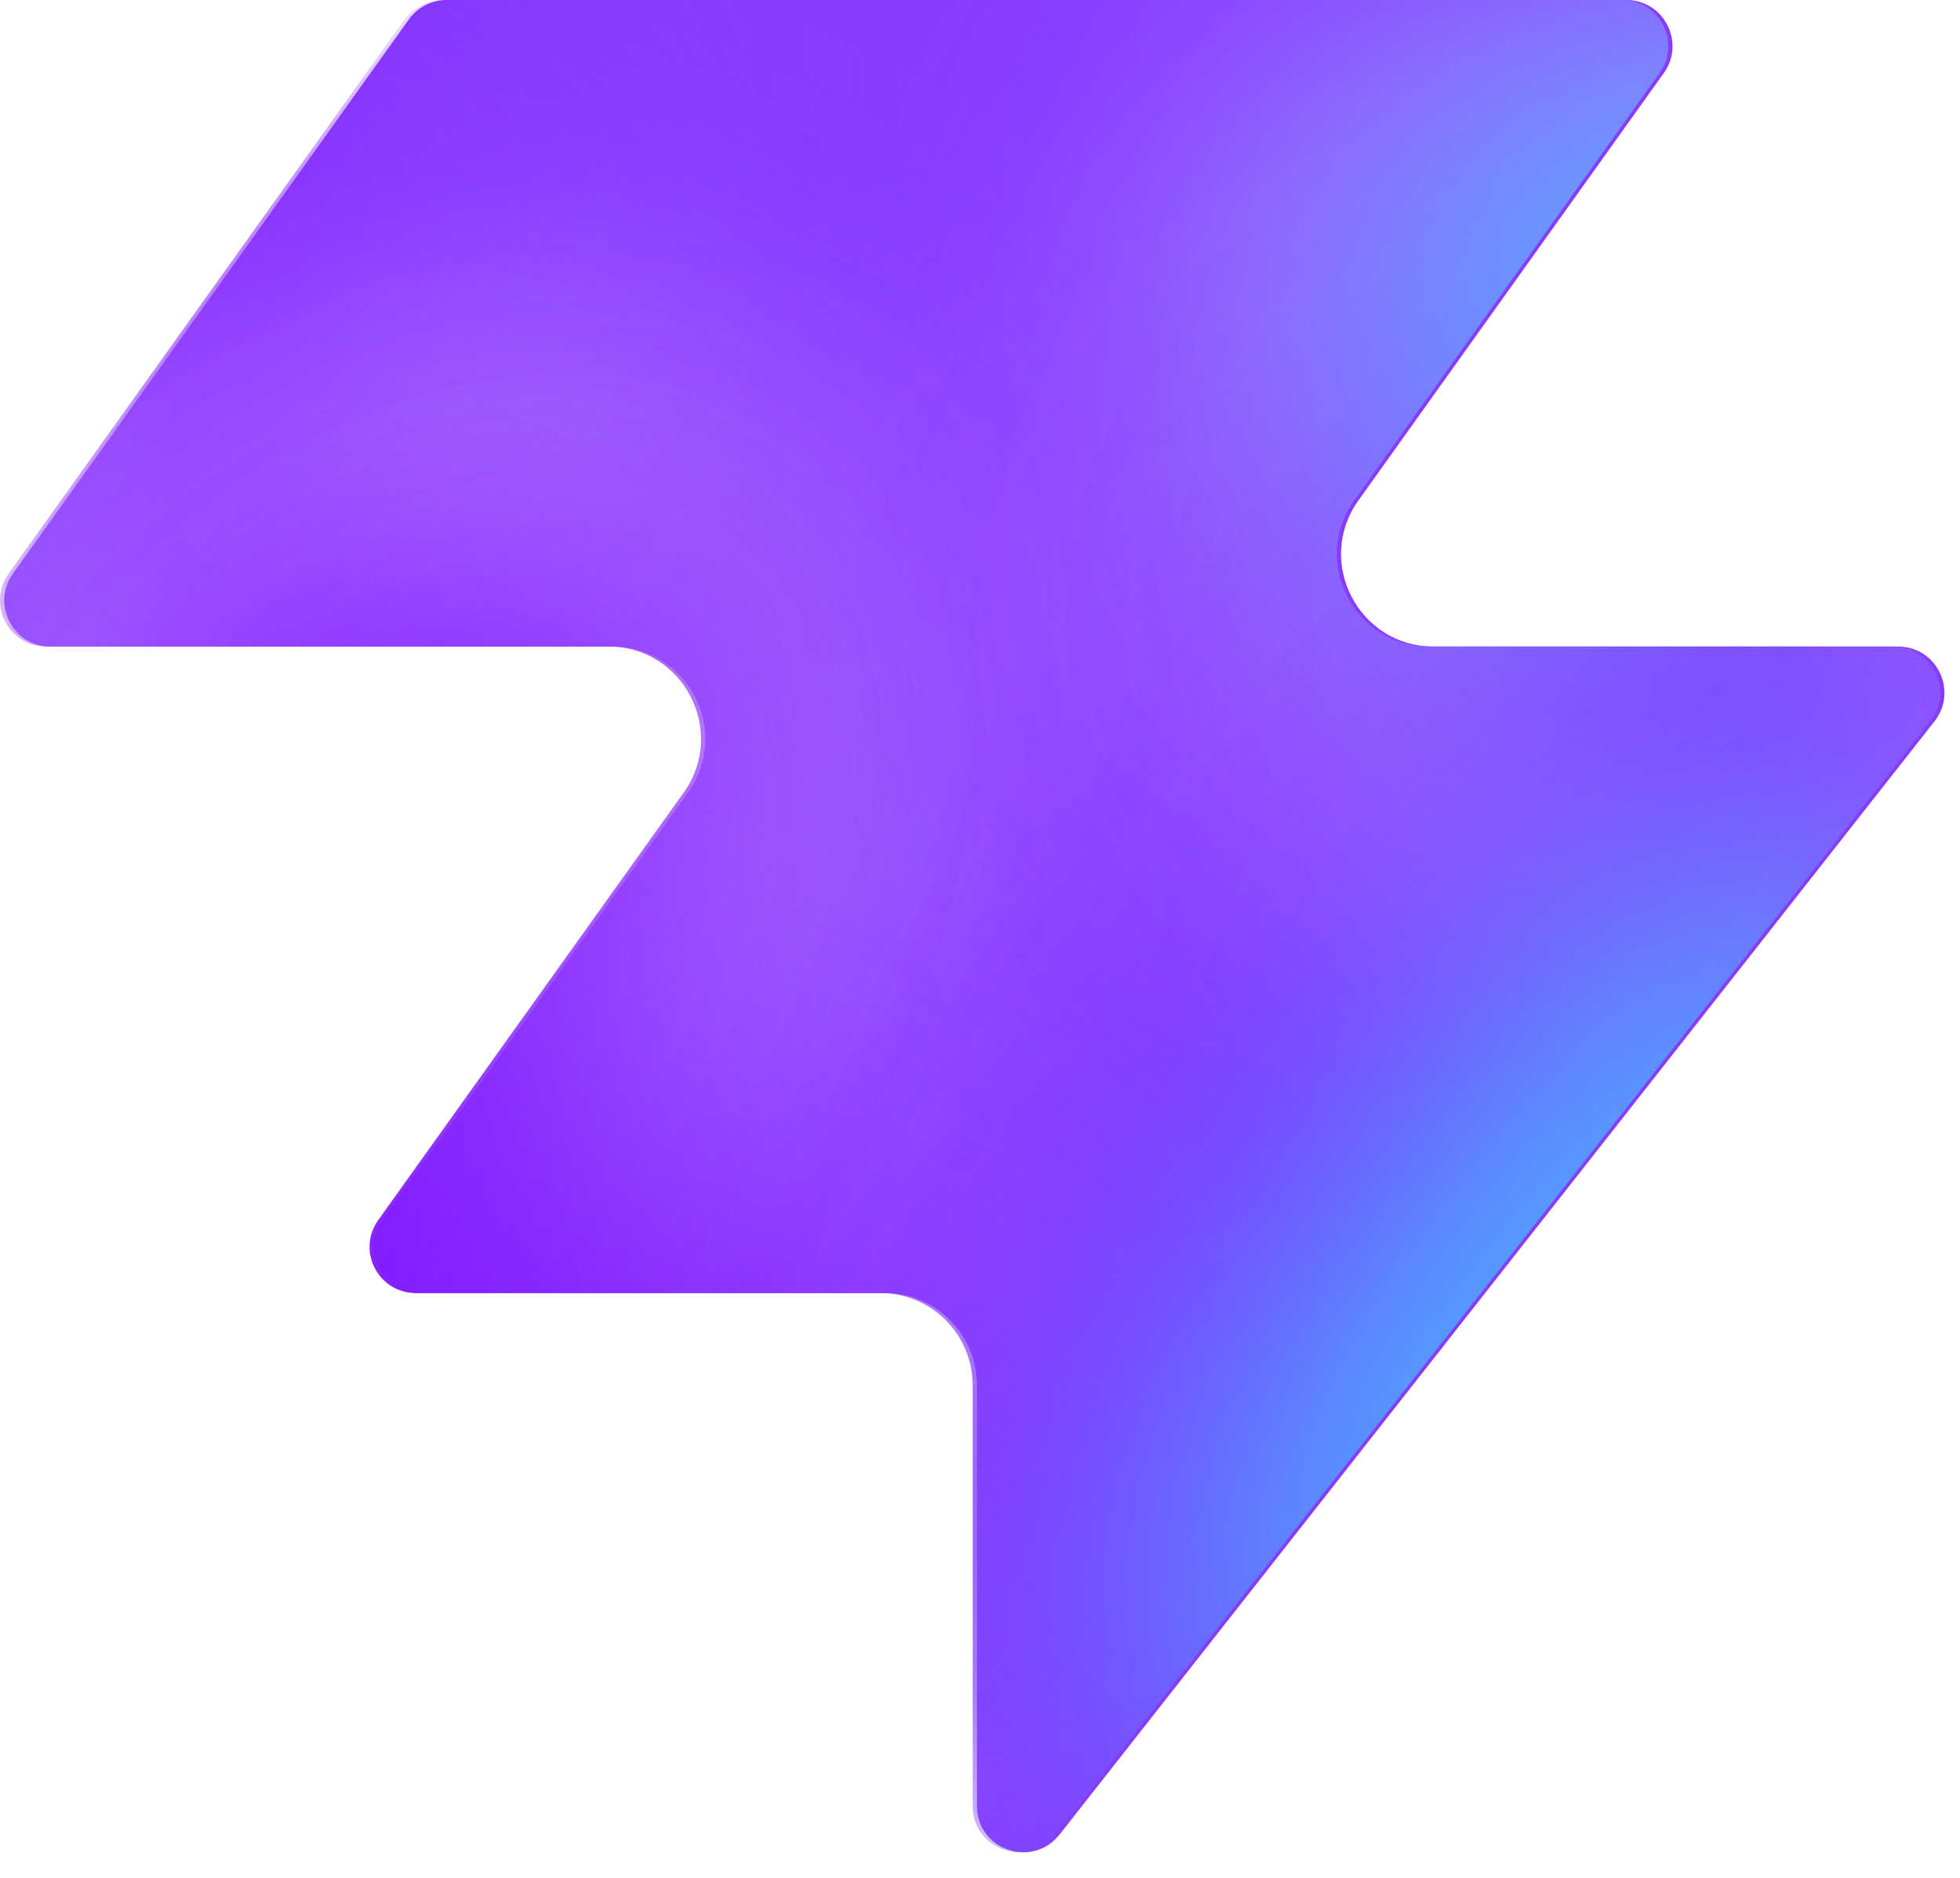
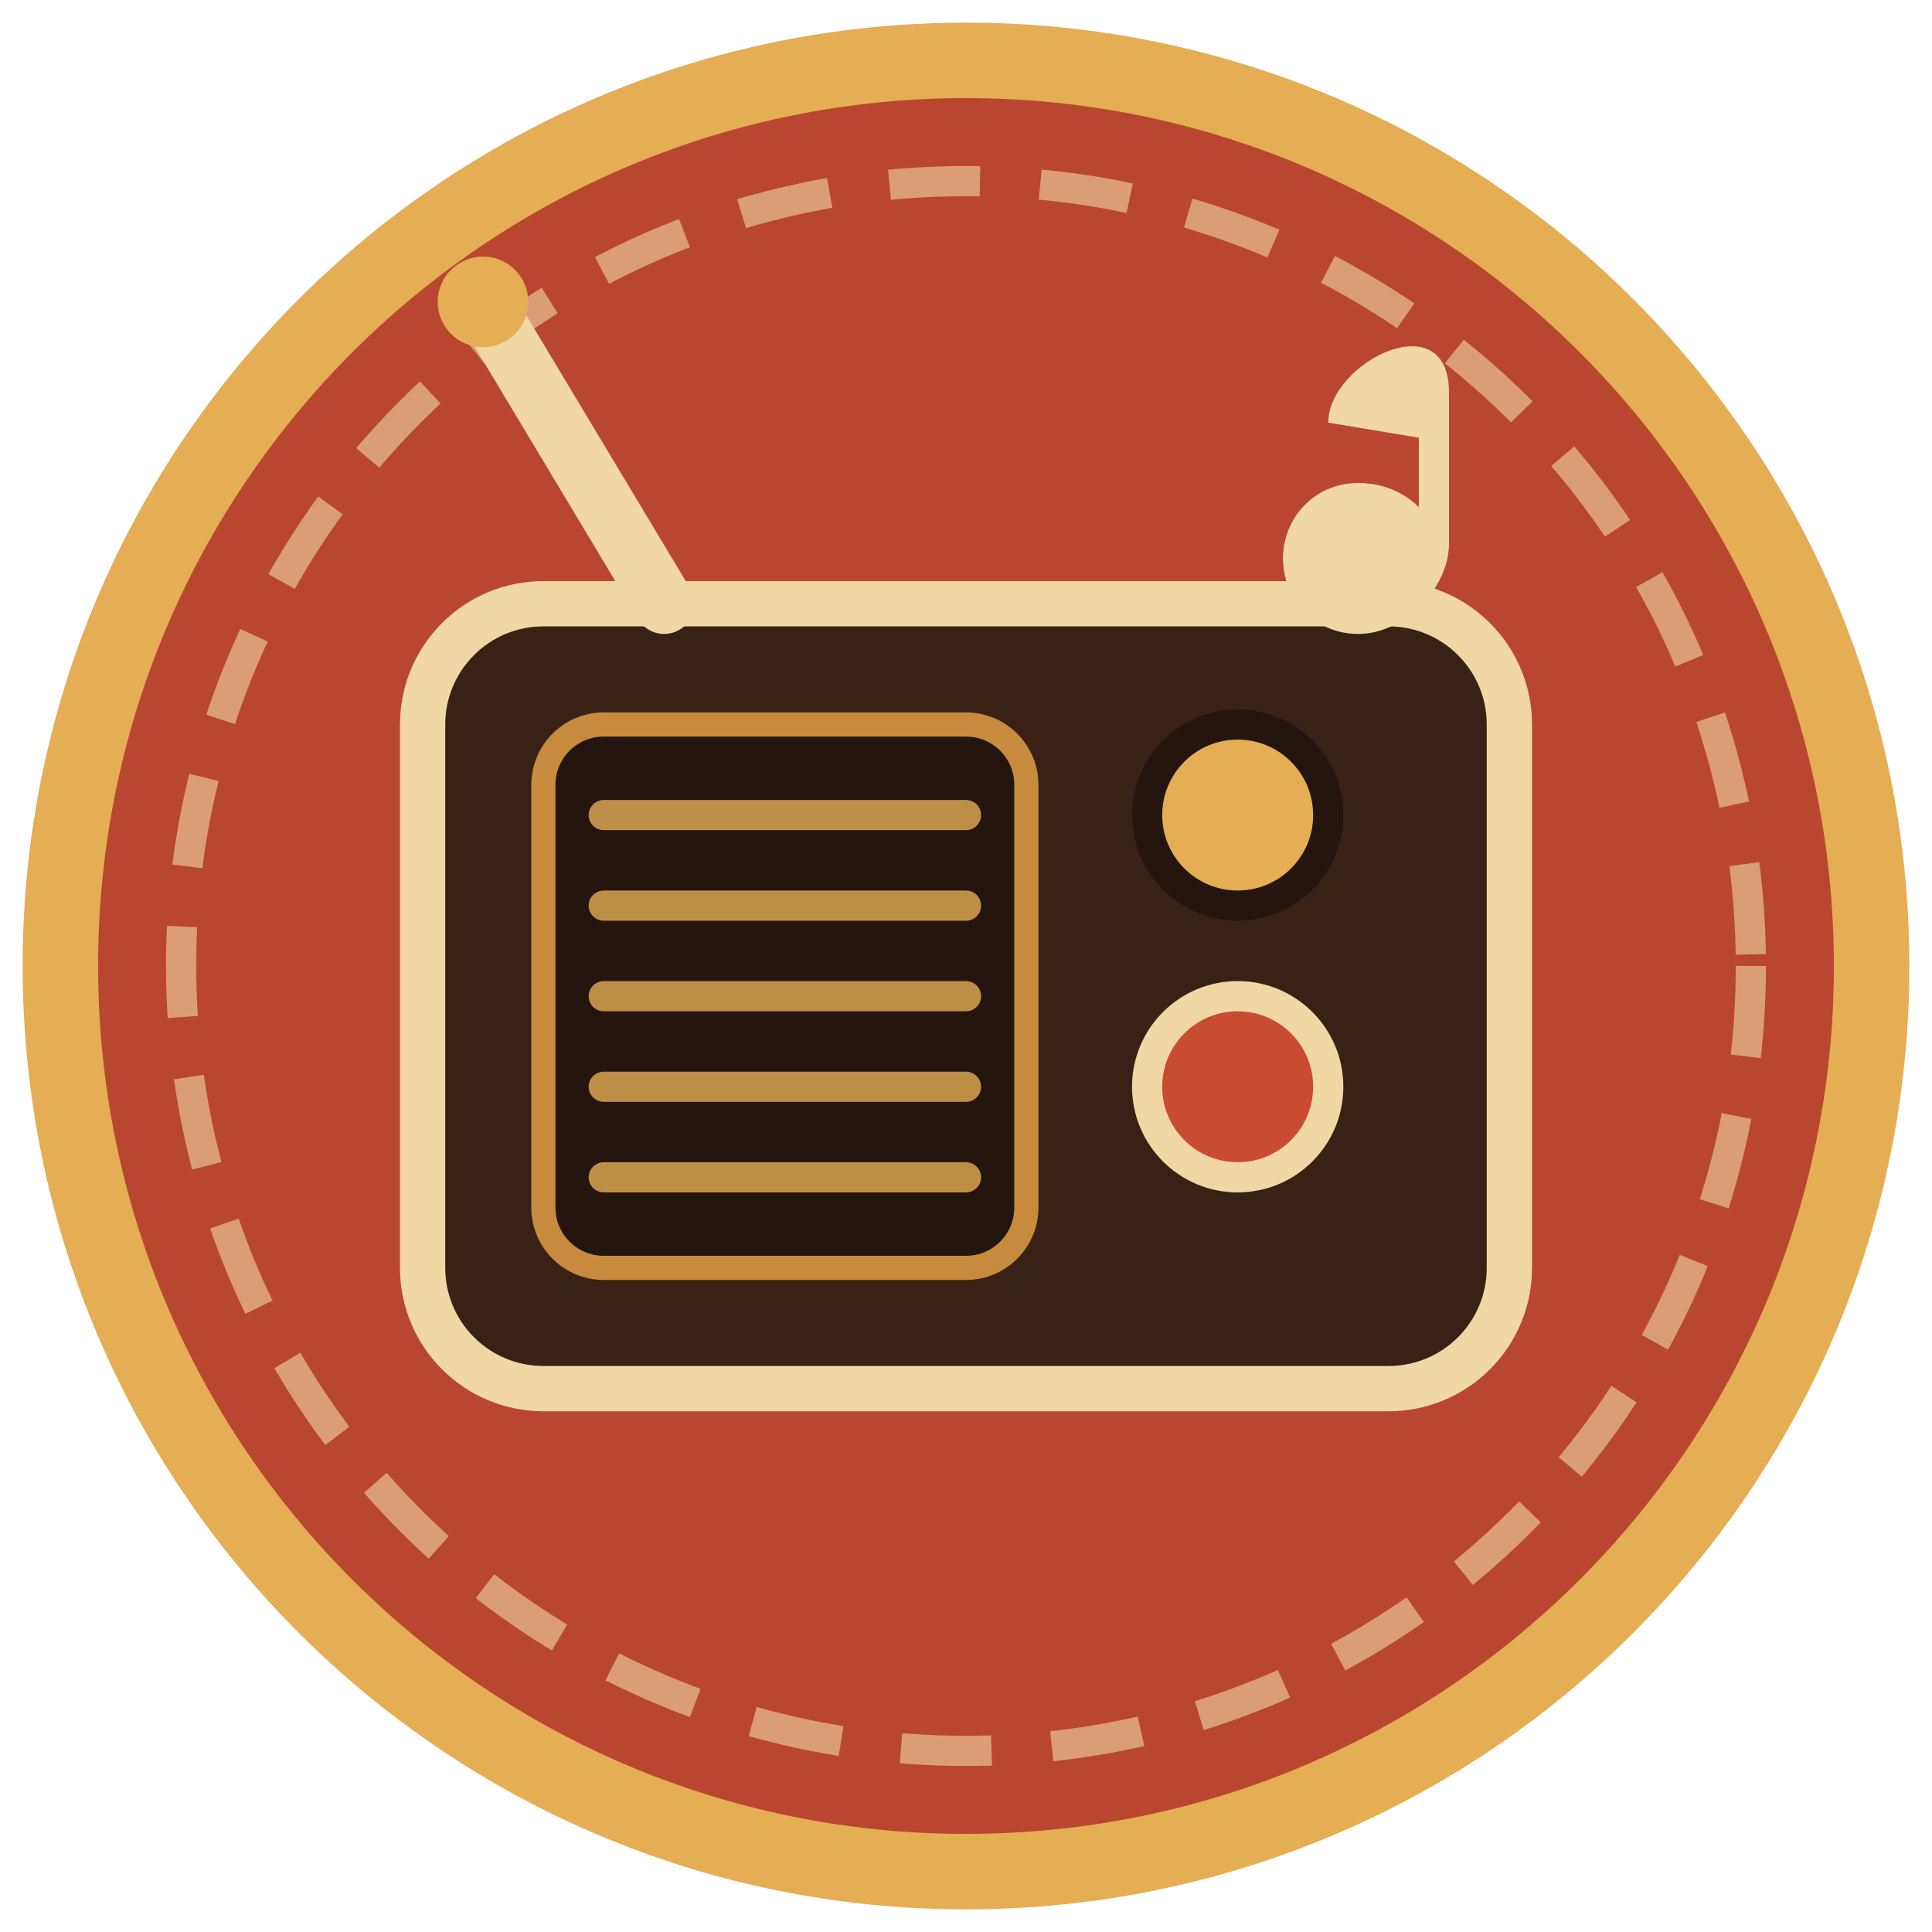
- <svg xmlns="http://www.w3.org/2000/svg" width="48" height="46" fill="none" viewBox="0 0 48 46">
-   <path fill="#863bff" d="M25.946 44.938c-.664.845-2.021.375-2.021-.698V33.937a2.26 2.26 0 0 0-2.262-2.262H10.287c-.92 0-1.456-1.04-.92-1.788l7.48-10.471c1.07-1.497 0-3.578-1.842-3.578H1.237c-.92 0-1.456-1.04-.92-1.788L10.013.474c.214-.297.556-.474.92-.474h28.894c.92 0 1.456 1.04.92 1.788l-7.48 10.471c-1.07 1.498 0 3.579 1.842 3.579h11.377c.943 0 1.473 1.088.89 1.83L25.947 44.94z" style="fill:#863bff;fill:color(display-p3 .525 .23 1);fill-opacity:1" />
-   <mask id="a" width="48" height="46" x="0" y="0" maskUnits="userSpaceOnUse" style="mask-type:alpha">
-     <path fill="#000" d="M25.842 44.938c-.664.844-2.021.375-2.021-.698V33.937a2.26 2.26 0 0 0-2.262-2.262H10.183c-.92 0-1.456-1.04-.92-1.788l7.48-10.471c1.07-1.498 0-3.579-1.842-3.579H1.133c-.92 0-1.456-1.04-.92-1.787L9.91.473c.214-.297.556-.474.92-.474h28.894c.92 0 1.456 1.04.92 1.788l-7.48 10.471c-1.07 1.498 0 3.578 1.842 3.578h11.377c.943 0 1.473 1.088.89 1.832L25.843 44.94z" style="fill:#000;fill-opacity:1" />
-   </mask>
-   <g mask="url(#a)">
-     <g filter="url(#b)">
-       <ellipse cx="5.508" cy="14.704" fill="#ede6ff" rx="5.508" ry="14.704" style="fill:#ede6ff;fill:color(display-p3 .927 .903 1);fill-opacity:1" transform="matrix(.00324 1 1 -.00324 -4.47 31.516)" />
-     </g>
-     <g filter="url(#c)">
-       <ellipse cx="10.399" cy="29.851" fill="#ede6ff" rx="10.399" ry="29.851" style="fill:#ede6ff;fill:color(display-p3 .927 .903 1);fill-opacity:1" transform="matrix(.00324 1 1 -.00324 -39.328 7.883)" />
-     </g>
-     <g filter="url(#d)">
-       <ellipse cx="5.508" cy="30.487" fill="#7e14ff" rx="5.508" ry="30.487" style="fill:#7e14ff;fill:color(display-p3 .492 .077 1);fill-opacity:1" transform="rotate(89.814 -25.913 -14.639)scale(1 -1)" />
-     </g>
-     <g filter="url(#e)">
-       <ellipse cx="5.508" cy="30.599" fill="#7e14ff" rx="5.508" ry="30.599" style="fill:#7e14ff;fill:color(display-p3 .492 .077 1);fill-opacity:1" transform="rotate(89.814 -32.644 -3.334)scale(1 -1)" />
-     </g>
-     <g filter="url(#f)">
-       <ellipse cx="5.508" cy="30.599" fill="#7e14ff" rx="5.508" ry="30.599" style="fill:#7e14ff;fill:color(display-p3 .492 .077 1);fill-opacity:1" transform="matrix(.00324 1 1 -.00324 -34.34 30.47)" />
-     </g>
-     <g filter="url(#g)">
-       <ellipse cx="14.072" cy="22.078" fill="#ede6ff" rx="14.072" ry="22.078" style="fill:#ede6ff;fill:color(display-p3 .927 .903 1);fill-opacity:1" transform="rotate(93.35 24.506 48.493)scale(-1 1)" />
-     </g>
-     <g filter="url(#h)">
-       <ellipse cx="3.47" cy="21.501" fill="#7e14ff" rx="3.47" ry="21.501" style="fill:#7e14ff;fill:color(display-p3 .492 .077 1);fill-opacity:1" transform="rotate(89.009 28.708 47.59)scale(-1 1)" />
-     </g>
-     <g filter="url(#i)">
-       <ellipse cx="3.47" cy="21.501" fill="#7e14ff" rx="3.47" ry="21.501" style="fill:#7e14ff;fill:color(display-p3 .492 .077 1);fill-opacity:1" transform="rotate(89.009 28.708 47.59)scale(-1 1)" />
-     </g>
-     <g filter="url(#j)">
-       <ellipse cx=".387" cy="8.972" fill="#7e14ff" rx="4.407" ry="29.108" style="fill:#7e14ff;fill:color(display-p3 .492 .077 1);fill-opacity:1" transform="rotate(39.51 .387 8.972)" />
-     </g>
-     <g filter="url(#k)">
-       <ellipse cx="47.523" cy="-6.092" fill="#7e14ff" rx="4.407" ry="29.108" style="fill:#7e14ff;fill:color(display-p3 .492 .077 1);fill-opacity:1" transform="rotate(37.892 47.523 -6.092)" />
-     </g>
-     <g filter="url(#l)">
-       <ellipse cx="41.412" cy="6.333" fill="#47bfff" rx="5.971" ry="9.665" style="fill:#47bfff;fill:color(display-p3 .28 .748 1);fill-opacity:1" transform="rotate(37.892 41.412 6.333)" />
-     </g>
-     <g filter="url(#m)">
-       <ellipse cx="-1.879" cy="38.332" fill="#7e14ff" rx="4.407" ry="29.108" style="fill:#7e14ff;fill:color(display-p3 .492 .077 1);fill-opacity:1" transform="rotate(37.892 -1.88 38.332)" />
-     </g>
-     <g filter="url(#n)">
-       <ellipse cx="-1.879" cy="38.332" fill="#7e14ff" rx="4.407" ry="29.108" style="fill:#7e14ff;fill:color(display-p3 .492 .077 1);fill-opacity:1" transform="rotate(37.892 -1.88 38.332)" />
-     </g>
-     <g filter="url(#o)">
-       <ellipse cx="35.651" cy="29.907" fill="#7e14ff" rx="4.407" ry="29.108" style="fill:#7e14ff;fill:color(display-p3 .492 .077 1);fill-opacity:1" transform="rotate(37.892 35.651 29.907)" />
-     </g>
-     <g filter="url(#p)">
-       <ellipse cx="38.418" cy="32.4" fill="#47bfff" rx="5.971" ry="15.297" style="fill:#47bfff;fill:color(display-p3 .28 .748 1);fill-opacity:1" transform="rotate(37.892 38.418 32.4)" />
-     </g>
-   </g>
-   <defs>
-     <filter id="b" width="60.045" height="41.654" x="-19.77" y="16.149" color-interpolation-filters="sRGB" filterUnits="userSpaceOnUse">
-       <feFlood flood-opacity="0" result="BackgroundImageFix" />
-       <feBlend in="SourceGraphic" in2="BackgroundImageFix" result="shape" />
-       <feGaussianBlur result="effect1_foregroundBlur_2002_17158" stdDeviation="7.659" />
-     </filter>
-     <filter id="c" width="90.34" height="51.437" x="-54.613" y="-7.533" color-interpolation-filters="sRGB" filterUnits="userSpaceOnUse">
-       <feFlood flood-opacity="0" result="BackgroundImageFix" />
-       <feBlend in="SourceGraphic" in2="BackgroundImageFix" result="shape" />
-       <feGaussianBlur result="effect1_foregroundBlur_2002_17158" stdDeviation="7.659" />
-     </filter>
-     <filter id="d" width="79.355" height="29.4" x="-49.64" y="2.03" color-interpolation-filters="sRGB" filterUnits="userSpaceOnUse">
-       <feFlood flood-opacity="0" result="BackgroundImageFix" />
-       <feBlend in="SourceGraphic" in2="BackgroundImageFix" result="shape" />
-       <feGaussianBlur result="effect1_foregroundBlur_2002_17158" stdDeviation="4.596" />
-     </filter>
-     <filter id="e" width="79.579" height="29.4" x="-45.045" y="20.029" color-interpolation-filters="sRGB" filterUnits="userSpaceOnUse">
-       <feFlood flood-opacity="0" result="BackgroundImageFix" />
-       <feBlend in="SourceGraphic" in2="BackgroundImageFix" result="shape" />
-       <feGaussianBlur result="effect1_foregroundBlur_2002_17158" stdDeviation="4.596" />
-     </filter>
-     <filter id="f" width="79.579" height="29.4" x="-43.513" y="21.178" color-interpolation-filters="sRGB" filterUnits="userSpaceOnUse">
-       <feFlood flood-opacity="0" result="BackgroundImageFix" />
-       <feBlend in="SourceGraphic" in2="BackgroundImageFix" result="shape" />
-       <feGaussianBlur result="effect1_foregroundBlur_2002_17158" stdDeviation="4.596" />
-     </filter>
-     <filter id="g" width="74.749" height="58.852" x="15.756" y="-17.901" color-interpolation-filters="sRGB" filterUnits="userSpaceOnUse">
-       <feFlood flood-opacity="0" result="BackgroundImageFix" />
-       <feBlend in="SourceGraphic" in2="BackgroundImageFix" result="shape" />
-       <feGaussianBlur result="effect1_foregroundBlur_2002_17158" stdDeviation="7.659" />
-     </filter>
-     <filter id="h" width="61.377" height="25.362" x="23.548" y="2.284" color-interpolation-filters="sRGB" filterUnits="userSpaceOnUse">
-       <feFlood flood-opacity="0" result="BackgroundImageFix" />
-       <feBlend in="SourceGraphic" in2="BackgroundImageFix" result="shape" />
-       <feGaussianBlur result="effect1_foregroundBlur_2002_17158" stdDeviation="4.596" />
-     </filter>
-     <filter id="i" width="61.377" height="25.362" x="23.548" y="2.284" color-interpolation-filters="sRGB" filterUnits="userSpaceOnUse">
-       <feFlood flood-opacity="0" result="BackgroundImageFix" />
-       <feBlend in="SourceGraphic" in2="BackgroundImageFix" result="shape" />
-       <feGaussianBlur result="effect1_foregroundBlur_2002_17158" stdDeviation="4.596" />
-     </filter>
-     <filter id="j" width="56.045" height="63.649" x="-27.636" y="-22.853" color-interpolation-filters="sRGB" filterUnits="userSpaceOnUse">
-       <feFlood flood-opacity="0" result="BackgroundImageFix" />
-       <feBlend in="SourceGraphic" in2="BackgroundImageFix" result="shape" />
-       <feGaussianBlur result="effect1_foregroundBlur_2002_17158" stdDeviation="4.596" />
-     </filter>
-     <filter id="k" width="54.814" height="64.646" x="20.116" y="-38.415" color-interpolation-filters="sRGB" filterUnits="userSpaceOnUse">
-       <feFlood flood-opacity="0" result="BackgroundImageFix" />
-       <feBlend in="SourceGraphic" in2="BackgroundImageFix" result="shape" />
-       <feGaussianBlur result="effect1_foregroundBlur_2002_17158" stdDeviation="4.596" />
-     </filter>
-     <filter id="l" width="33.541" height="35.313" x="24.641" y="-11.323" color-interpolation-filters="sRGB" filterUnits="userSpaceOnUse">
-       <feFlood flood-opacity="0" result="BackgroundImageFix" />
-       <feBlend in="SourceGraphic" in2="BackgroundImageFix" result="shape" />
-       <feGaussianBlur result="effect1_foregroundBlur_2002_17158" stdDeviation="4.596" />
-     </filter>
-     <filter id="m" width="54.814" height="64.646" x="-29.286" y="6.009" color-interpolation-filters="sRGB" filterUnits="userSpaceOnUse">
-       <feFlood flood-opacity="0" result="BackgroundImageFix" />
-       <feBlend in="SourceGraphic" in2="BackgroundImageFix" result="shape" />
-       <feGaussianBlur result="effect1_foregroundBlur_2002_17158" stdDeviation="4.596" />
-     </filter>
-     <filter id="n" width="54.814" height="64.646" x="-29.286" y="6.009" color-interpolation-filters="sRGB" filterUnits="userSpaceOnUse">
-       <feFlood flood-opacity="0" result="BackgroundImageFix" />
-       <feBlend in="SourceGraphic" in2="BackgroundImageFix" result="shape" />
-       <feGaussianBlur result="effect1_foregroundBlur_2002_17158" stdDeviation="4.596" />
-     </filter>
-     <filter id="o" width="54.814" height="64.646" x="8.244" y="-2.416" color-interpolation-filters="sRGB" filterUnits="userSpaceOnUse">
-       <feFlood flood-opacity="0" result="BackgroundImageFix" />
-       <feBlend in="SourceGraphic" in2="BackgroundImageFix" result="shape" />
-       <feGaussianBlur result="effect1_foregroundBlur_2002_17158" stdDeviation="4.596" />
-     </filter>
-     <filter id="p" width="39.409" height="43.623" x="18.713" y="10.588" color-interpolation-filters="sRGB" filterUnits="userSpaceOnUse">
-       <feFlood flood-opacity="0" result="BackgroundImageFix" />
-       <feBlend in="SourceGraphic" in2="BackgroundImageFix" result="shape" />
-       <feGaussianBlur result="effect1_foregroundBlur_2002_17158" stdDeviation="4.596" />
-     </filter>
-   </defs>
+ <svg xmlns="http://www.w3.org/2000/svg" viewBox="0 0 64 64" width="64" height="64" fill="none">
+   <circle cx="32" cy="32" r="30" fill="#B9472F" stroke="#E5AD54" stroke-width="2.5" />
+   <circle cx="32" cy="32" r="26" stroke="#F1D7A3" stroke-width="1" stroke-dasharray="3 2" opacity="0.6" />
+   <rect x="14" y="20" width="36" height="26" rx="4" fill="#3A2116" stroke="#F1D7A3" stroke-width="1.5" />
+   <line x1="22" y1="20" x2="16" y2="10" stroke="#F1D7A3" stroke-width="2" stroke-linecap="round" />
+   <circle cx="16" cy="10" r="1.5" fill="#E5AD54" />
+   <rect x="18" y="24" width="16" height="18" rx="2" fill="#24150F" stroke="#C88A3D" stroke-width="0.8" />
+   <line x1="20" y1="27" x2="32" y2="27" stroke="#E5AD54" stroke-width="1" stroke-linecap="round" opacity="0.8" />
+   <line x1="20" y1="30" x2="32" y2="30" stroke="#E5AD54" stroke-width="1" stroke-linecap="round" opacity="0.8" />
+   <line x1="20" y1="33" x2="32" y2="33" stroke="#E5AD54" stroke-width="1" stroke-linecap="round" opacity="0.8" />
+   <line x1="20" y1="36" x2="32" y2="36" stroke="#E5AD54" stroke-width="1" stroke-linecap="round" opacity="0.8" />
+   <line x1="20" y1="39" x2="32" y2="39" stroke="#E5AD54" stroke-width="1" stroke-linecap="round" opacity="0.8" />
+   <circle cx="41" cy="27" r="3" fill="#E5AD54" stroke="#24150F" stroke-width="1" />
+   <circle cx="41" cy="36" r="3" fill="#C94B32" stroke="#F1D7A3" stroke-width="1" />
+   <path d="M44 14 C 44 12, 48 10, 48 13 V 18 C 48 19.5, 46.5 21, 45 21 C 43.5 21, 42.5 19.8, 42.5 18.5 C 42.5 17.2, 43.5 16, 45 16 C 45.8 16, 46.5 16.3, 47 16.8 V 14.5 Z" fill="#F1D7A3" />
</svg>
